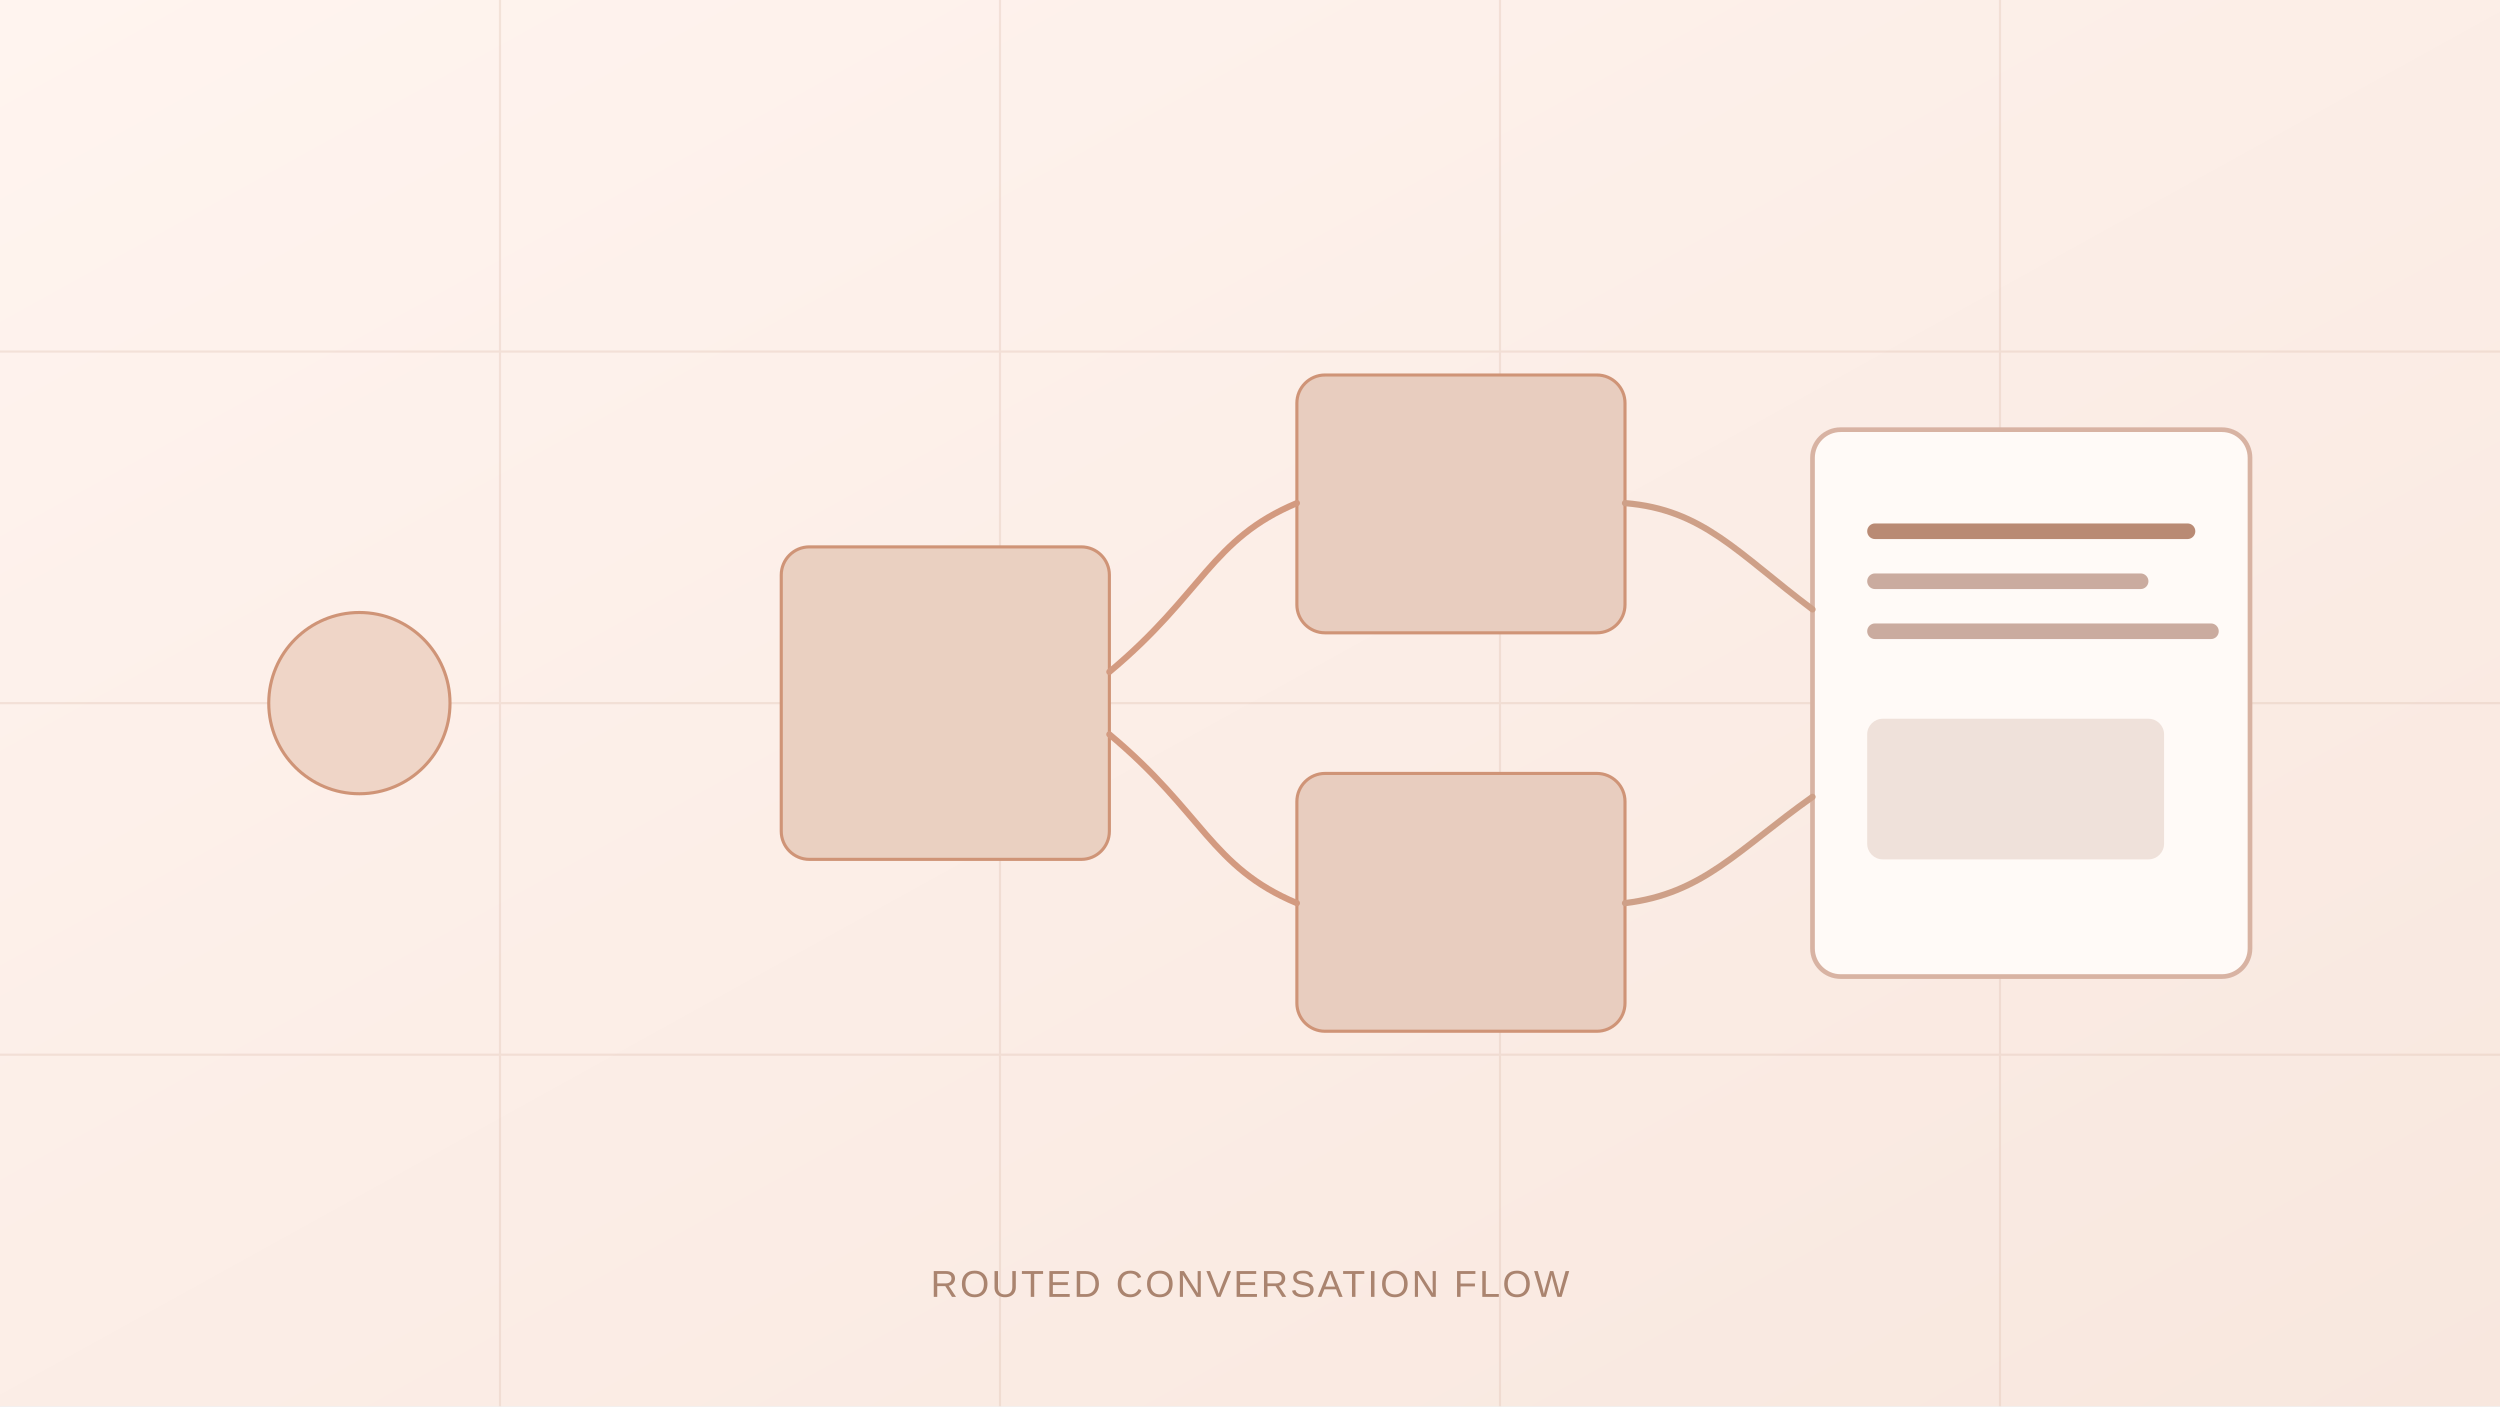
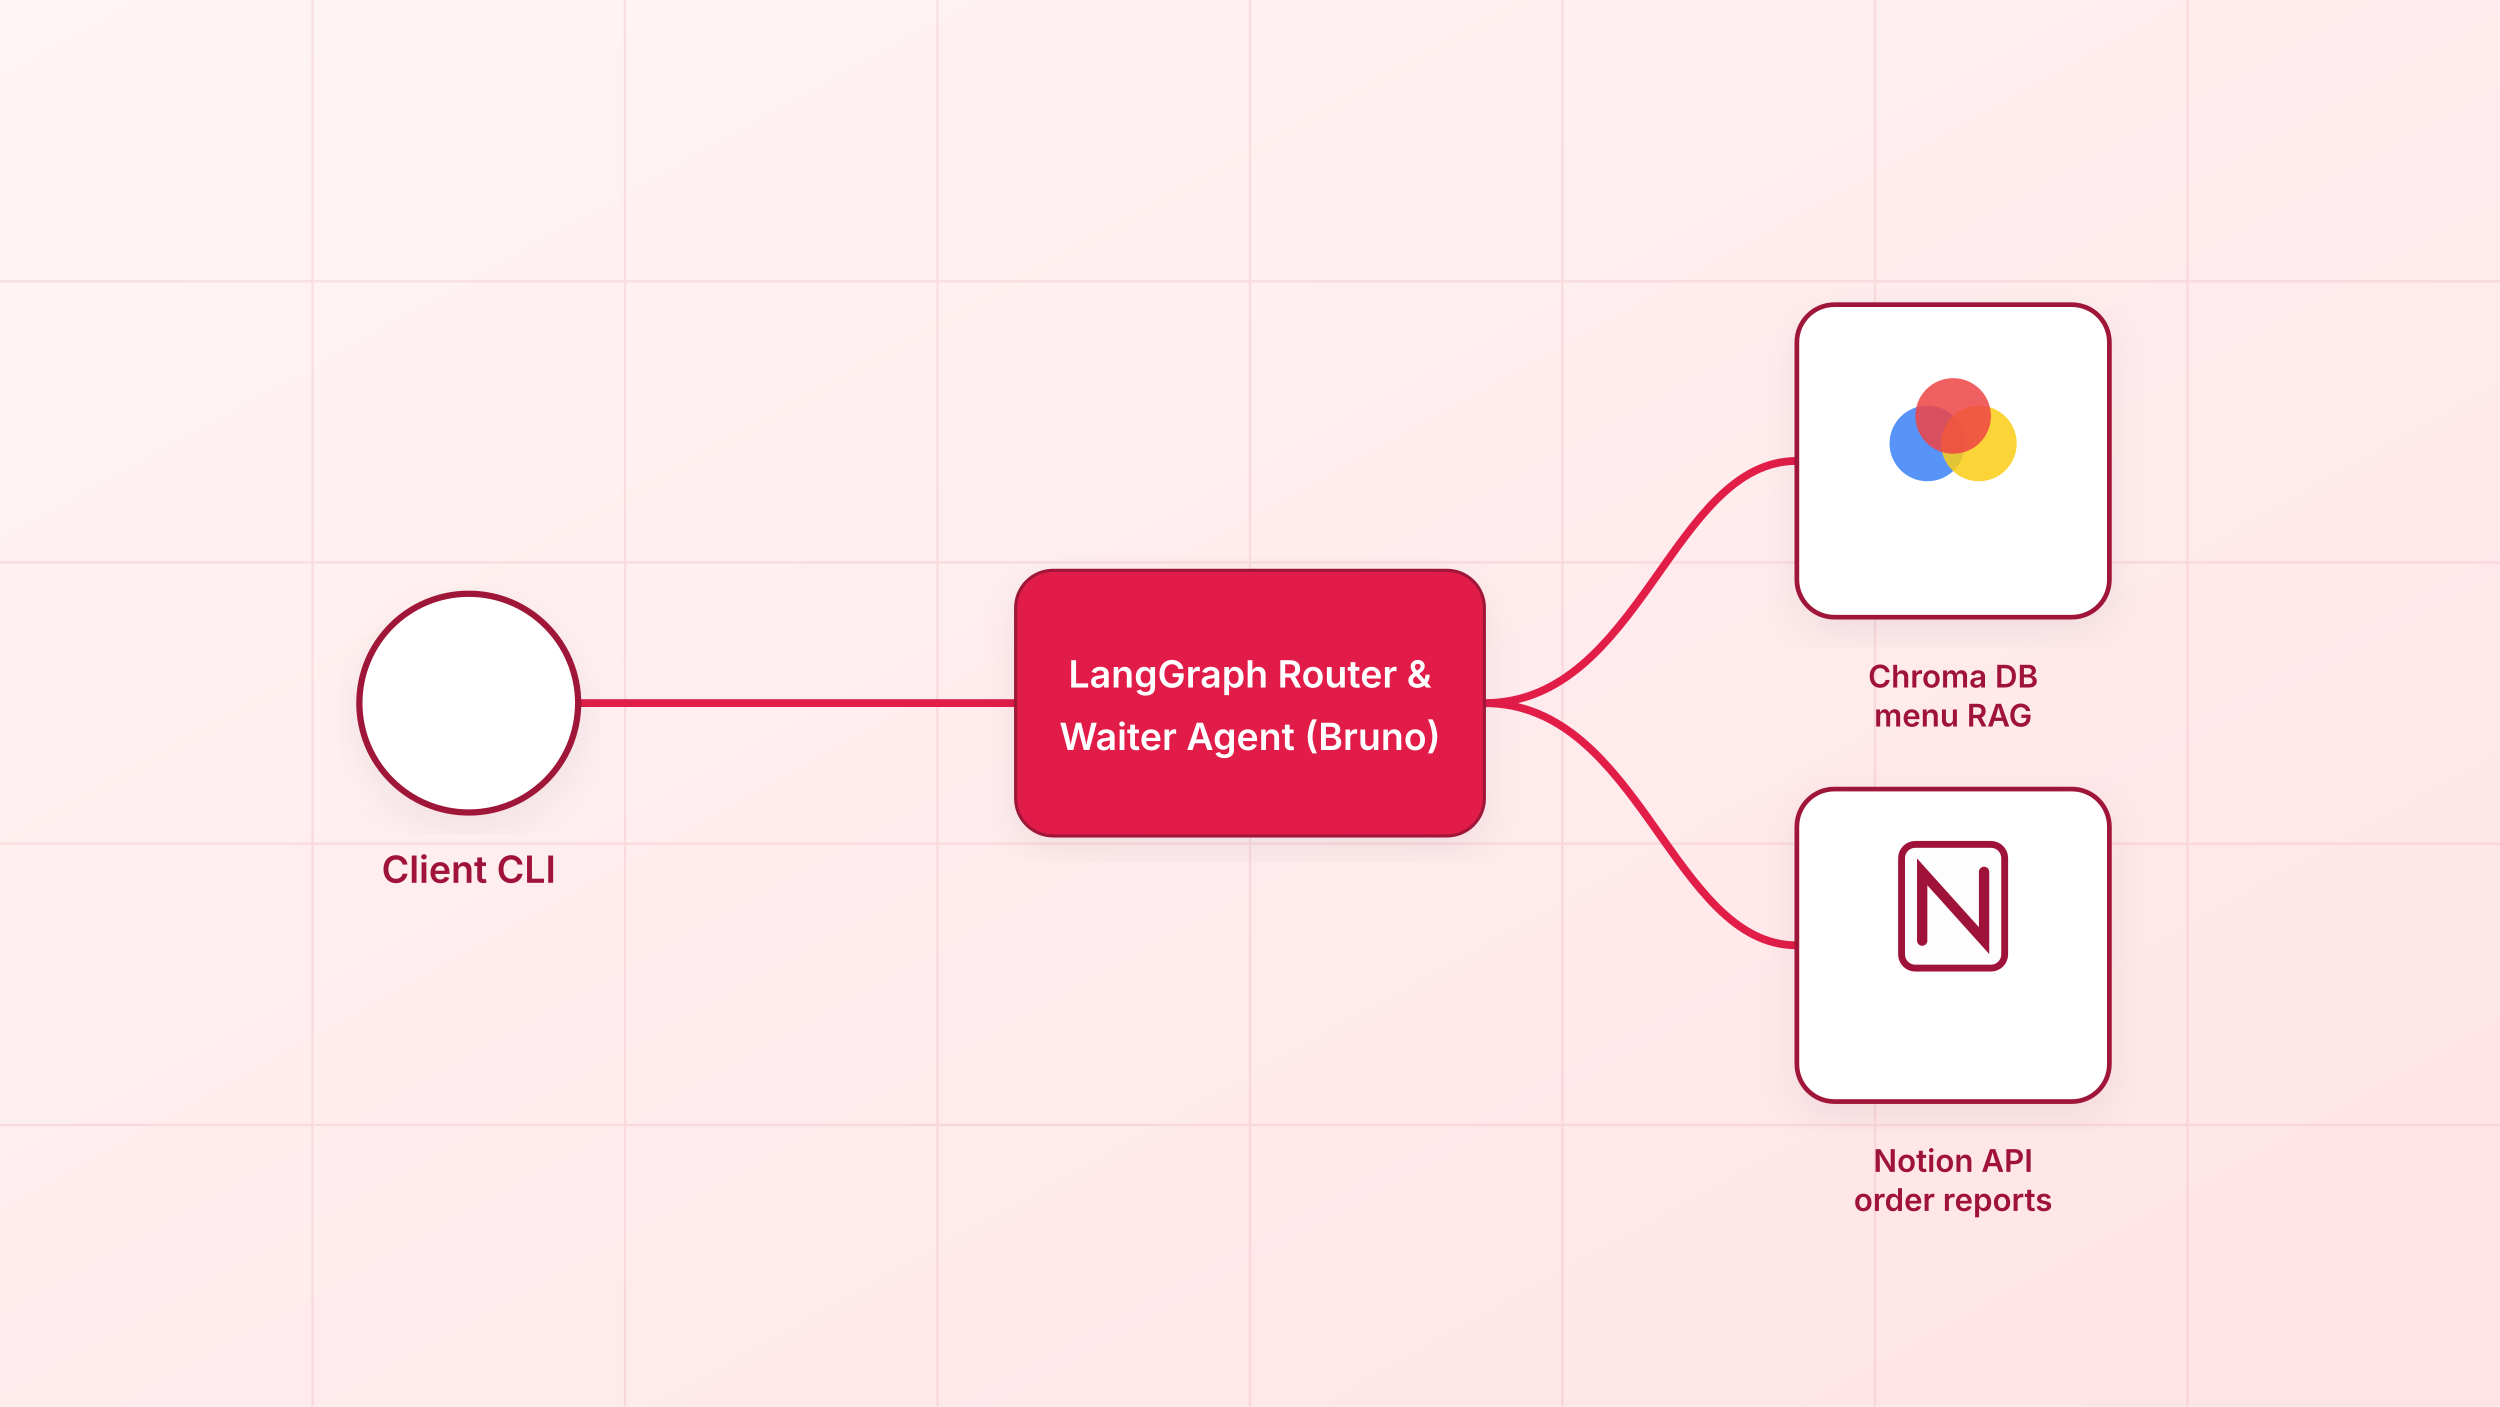
<svg xmlns="http://www.w3.org/2000/svg" width="1600" height="900" viewBox="0 0 1600 900">
  <defs>
    <linearGradient id="bg" x1="0" y1="0" x2="1" y2="1">
-       <stop offset="0%" stop-color="#fff4ef" />
-       <stop offset="100%" stop-color="#f8e7de" />
+       <stop offset="0%" stop-color="#fff5f5" />
+       <stop offset="100%" stop-color="#ffe3e6" />
    </linearGradient>
-     <linearGradient id="line" x1="0" y1="0" x2="1" y2="0">
-       <stop offset="0%" stop-color="#cc8461" />
-       <stop offset="100%" stop-color="#d8a187" />
-     </linearGradient>
+     <filter id="shadow" x="-10%" y="-10%" width="120%" height="120%">
+       <feDropShadow dx="0" dy="8" stdDeviation="12" flood-color="#3a0f16" flood-opacity="0.06" />
+     </filter>
  </defs>
  <rect width="1600" height="900" fill="url(#bg)" />
-   <g opacity="0.3" stroke="#dbb9a9" stroke-width="1.4">
-     <path d="M0 225 H1600" />
-     <path d="M0 450 H1600" />
-     <path d="M0 675 H1600" />
-     <path d="M320 0 V900" />
-     <path d="M640 0 V900" />
-     <path d="M960 0 V900" />
-     <path d="M1280 0 V900" />
+   <g opacity="0.2" stroke="#e0909c" stroke-width="1.5">
+     <path d="M0 180 H1600" />
+     <path d="M0 360 H1600" />
+     <path d="M0 540 H1600" />
+     <path d="M0 720 H1600" />
+     <path d="M200 0 V900" />
+     <path d="M400 0 V900" />
+     <path d="M600 0 V900" />
+     <path d="M800 0 V900" />
+     <path d="M1000 0 V900" />
+     <path d="M1200 0 V900" />
+     <path d="M1400 0 V900" />
  </g>
-   <circle cx="230" cy="450" r="58" fill="#efd5c7" stroke="#cf9477" stroke-width="2" />
-   <rect x="500" y="350" width="210" height="200" rx="18" fill="#ead0c1" stroke="#cf9477" stroke-width="2" />
-   <rect x="830" y="240" width="210" height="165" rx="18" fill="#e8cdbf" stroke="#cf9477" stroke-width="2" />
-   <rect x="830" y="495" width="210" height="165" rx="18" fill="#e8cdbf" stroke="#cf9477" stroke-width="2" />
-   <rect x="1160" y="275" width="280" height="350" rx="18" fill="#fffaf7" stroke="#d8b3a3" stroke-width="3" />
-   <rect x="1195" y="335" width="210" height="10" rx="5" fill="#b98a74" />
-   <rect x="1195" y="367" width="180" height="10" rx="5" fill="#caab9f" />
-   <rect x="1195" y="399" width="225" height="10" rx="5" fill="#caab9f" />
-   <rect x="1195" y="460" width="190" height="90" rx="10" fill="#efe1da" />
-   <path d="M288 450 H500" stroke="url(#line)" stroke-width="5" stroke-linecap="round" />
-   <path d="M710 430 C770 380, 775 345, 830 322" stroke="#d39a80" stroke-width="4" fill="none" stroke-linecap="round" />
-   <path d="M710 470 C770 520, 775 555, 830 578" stroke="#d39a80" stroke-width="4" fill="none" stroke-linecap="round" />
-   <path d="M1040 322 C1090 326, 1112 354, 1160 390" stroke="#cea088" stroke-width="4" fill="none" stroke-linecap="round" />
-   <path d="M1040 578 C1090 572, 1112 544, 1160 510" stroke="#cea088" stroke-width="4" fill="none" stroke-linecap="round" />
-   <text x="800" y="830" fill="#aa846f" text-anchor="middle" font-family="Segoe UI, Arial" font-size="24" letter-spacing="1.5">ROUTED CONVERSATION FLOW</text>
+   <path d="M 370 450 L 650 450" fill="none" stroke="#e11d48" stroke-width="5" stroke-linecap="round" />
+   <path d="M 950 450 C 1050 450, 1070 295, 1150 295" fill="none" stroke="#e11d48" stroke-width="5" stroke-linecap="round" />
+   <path d="M 950 450 C 1050 450, 1070 605, 1150 605" fill="none" stroke="#e11d48" stroke-width="5" stroke-linecap="round" />
+   <g>
+     <circle cx="300" cy="450" r="70" fill="#ffffff" stroke="#9f1239" stroke-width="4" filter="url(#shadow)" />
+     <text x="300" y="565" fill="#9f1239" font-family="system-ui, -apple-system, sans-serif" font-size="24" font-weight="600" text-anchor="middle">Client CLI</text>
+   </g>
+   <g>
+     <rect x="650" y="365" width="300" height="170" rx="24" fill="#e11d48" stroke="#9f1239" stroke-width="2" filter="url(#shadow)" />
+     <text x="800" y="440" fill="#ffffff" font-family="system-ui, -apple-system, sans-serif" font-size="24" font-weight="600" text-anchor="middle">LangGraph Router &amp;</text>
+     <text x="800" y="480" fill="#ffffff" font-family="system-ui, -apple-system, sans-serif" font-size="24" font-weight="600" text-anchor="middle">Waiter Agent (Bruno)</text>
+   </g>
+   <g>
+     <rect x="1150" y="195" width="200" height="200" rx="24" fill="#ffffff" stroke="#9f1239" stroke-width="3" filter="url(#shadow)" />
+     <g transform="translate(1250, 275) scale(2.2)">
+       <circle cx="-7.5" cy="4" r="11" fill="#3b82f6" fill-opacity="0.85" />
+       <circle cx="7.5" cy="4" r="11" fill="#facc15" fill-opacity="0.85" />
+       <circle cx="0" cy="-4" r="11" fill="#ef4444" fill-opacity="0.85" />
+     </g>
+     <text x="1250" y="440" fill="#9f1239" font-family="system-ui, -apple-system, sans-serif" font-size="20" font-weight="600" text-anchor="middle">Chroma DB</text>
+     <text x="1250" y="465" fill="#9f1239" font-family="system-ui, -apple-system, sans-serif" font-size="20" font-weight="600" text-anchor="middle">menu RAG</text>
+   </g>
+   <g>
+     <rect x="1150" y="505" width="200" height="200" rx="24" fill="#ffffff" stroke="#9f1239" stroke-width="3" filter="url(#shadow)" />
+     <g stroke="#9f1239" stroke-width="3" fill="none" transform="translate(1250, 580) scale(2.2)">
+       <rect x="-15" y="-18" width="30" height="36" rx="4" fill="#fefdfd" stroke="#9f1239" stroke-width="2" />
+       <path d="M -9 10 L -9 -10 L 9 10 L 9 -10" stroke-width="3" stroke="#9f1239" stroke-linecap="round" />
+     </g>
+     <text x="1250" y="750" fill="#9f1239" font-family="system-ui, -apple-system, sans-serif" font-size="20" font-weight="600" text-anchor="middle">Notion API</text>
+     <text x="1250" y="775" fill="#9f1239" font-family="system-ui, -apple-system, sans-serif" font-size="20" font-weight="600" text-anchor="middle">order reports</text>
+   </g>
</svg>
